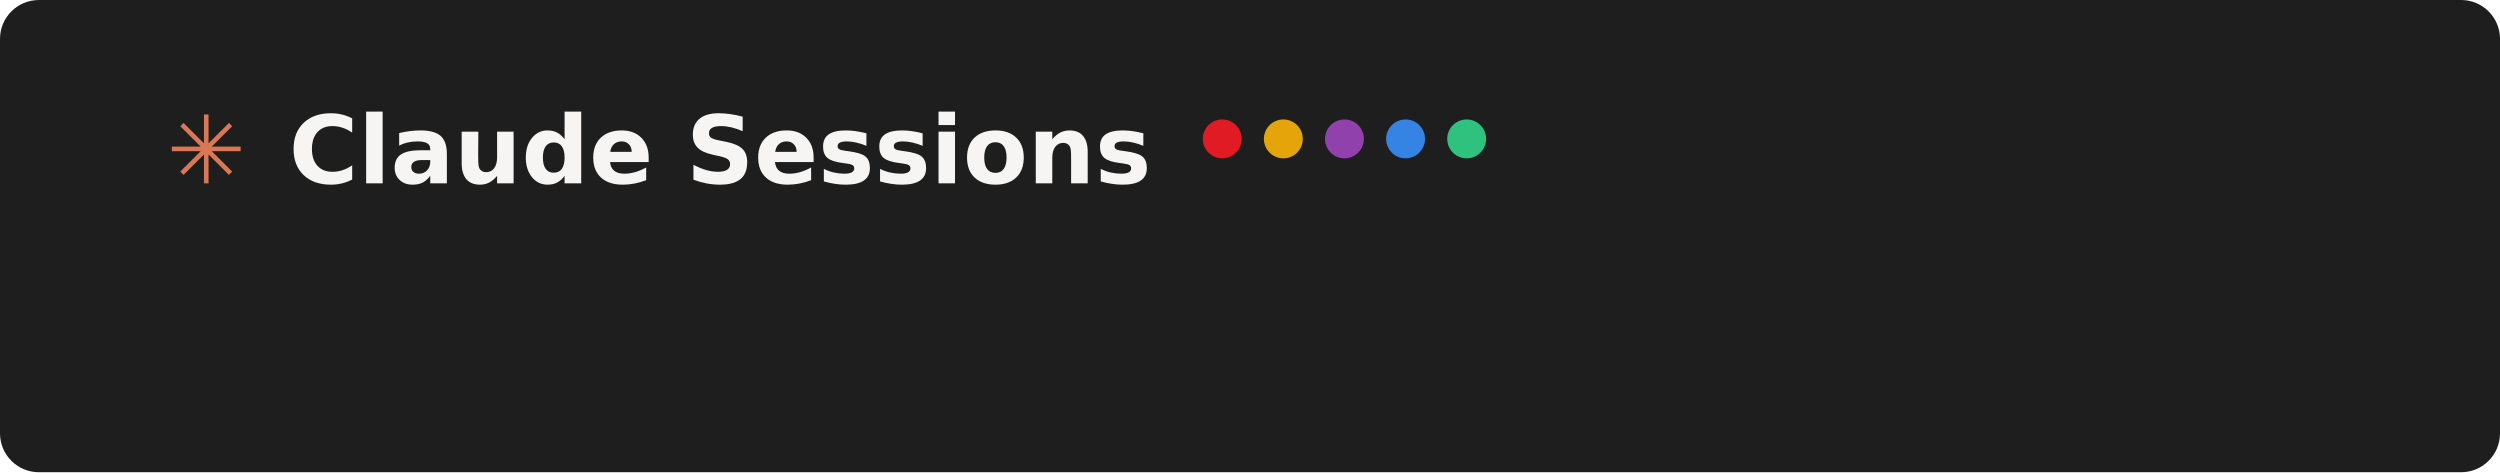
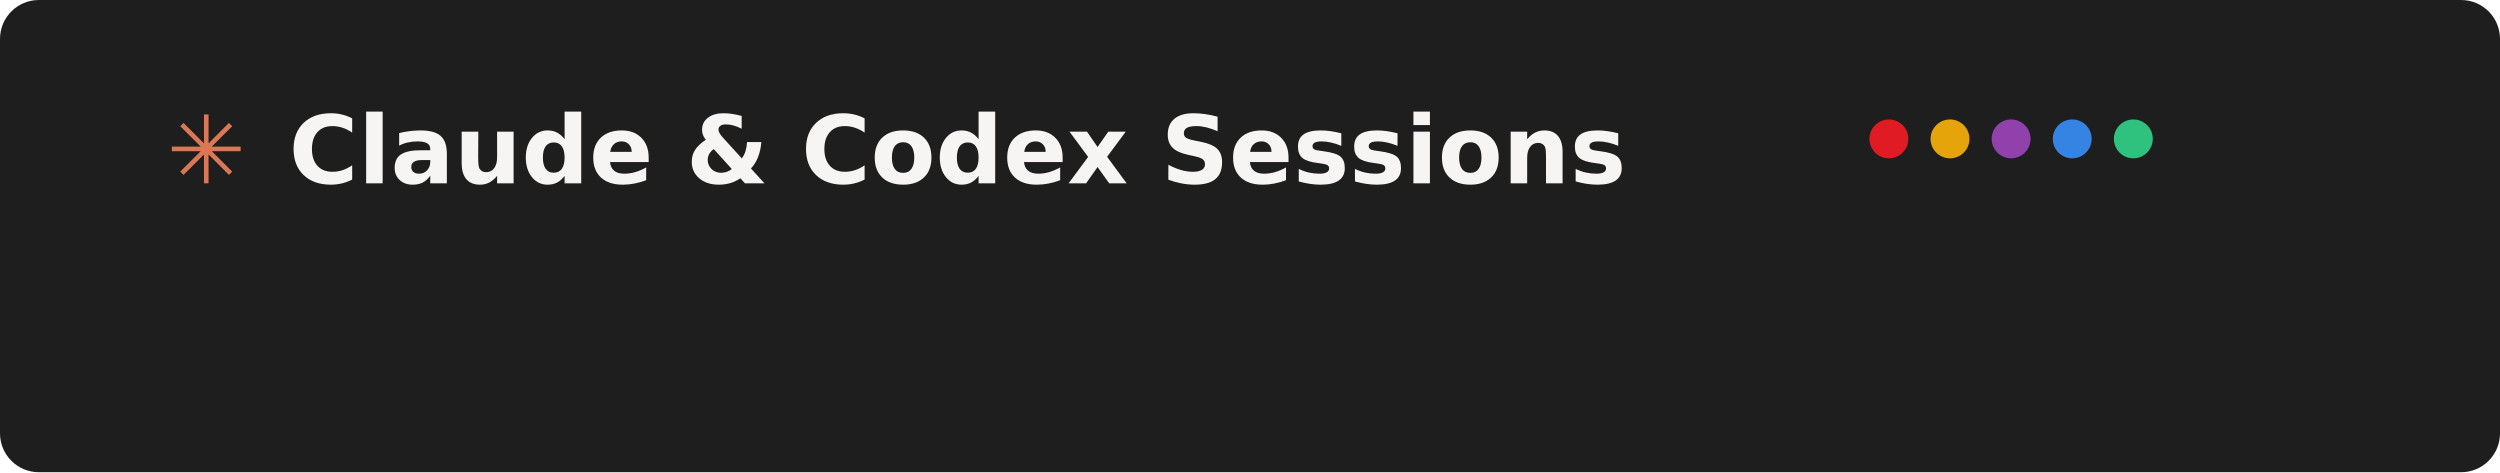
<svg xmlns="http://www.w3.org/2000/svg" width="900" height="170" viewBox="0 0 900 170">
  <style>
    .bg { fill: #1e1e1e; }
    .title { font: 700 34px 'DejaVu Sans', 'Segoe UI', Helvetica, Arial, sans-serif; fill: #f6f5f4; }
    .mark { font: 700 34px 'DejaVu Sans', sans-serif; fill: #d97757; }
    .t { font: 22px 'DejaVu Sans Mono', 'SFMono-Regular', Consolas, monospace; fill: #c0bfbc; }
    .cur { fill: #d97757; }
  </style>
  <rect class="bg" width="900" height="170" rx="14" />
  <text x="60" y="66" class="mark">✳</text>
-   <text x="104" y="66" class="title">Claude Sessions</text>
-   <g transform="translate(440 50)">
+   <text x="104" y="66" class="title">Claude &amp; Codex Sessions</text>
+   <g transform="translate(680 50)">
    <circle cx="0" r="7" fill="#e01b24">
      <animate attributeName="opacity" values="1;0.3;1" dur="1.4s" repeatCount="indefinite" />
    </circle>
    <circle cx="22" r="7" fill="#e5a50a" />
    <circle cx="44" r="7" fill="#9141ac" />
    <circle cx="66" r="7" fill="#3584e4" />
    <circle cx="88" r="7" fill="#2ec27e" />
  </g>
  <clipPath id="c0">
    <rect x="60" y="95" height="40" width="0">
      <animate attributeName="width" dur="18.0s" repeatCount="indefinite" calcMode="discrete" keyTimes="0;0;0.003;0.006;0.009;0.011;0.014;0.017;0.02;0.023;0.026;0.028;0.031;0.034;0.037;0.04;0.043;0.045;0.048;0.051;0.054;0.057;0.06;0.063;0.065;0.068;0.071;0.074;0.077;0.08;0.082;0.085;0.088;0.091;0.094;0.097;0.099;0.102;0.105;0.108;0.111;0.114;0.117;0.119;0.122;0.283;0.287;0.292;0.296;0.3;0.304;0.308;0.312;0.316;0.321;0.325;0.328;1" values="0.0;0.0;13.2;26.4;39.6;52.8;66.0;79.2;92.4;105.6;118.8;132.0;145.2;158.4;171.6;184.8;198.0;211.2;224.4;237.6;250.8;264.0;277.2;290.4;303.6;316.8;330.0;343.2;356.4;369.6;382.8;396.0;409.2;422.4;435.6;448.8;462.0;475.2;488.4;501.6;514.8;528.0;541.2;554.4;567.6;567.6;514.8;462.0;409.2;356.4;303.6;250.8;198.0;145.2;92.4;39.6;0.0;0.0" />
    </rect>
  </clipPath>
-   <text x="60" y="124" class="t" clip-path="url(#c0)">Every Claude Code session, one glance away.</text>
+   <text x="60" y="124" class="t" clip-path="url(#c0)">Each Claude and Codex session, at a glance.</text>
  <rect y="104" width="11" height="26" class="cur" opacity="0">
    <animate attributeName="x" dur="18.0s" repeatCount="indefinite" calcMode="discrete" keyTimes="0;0;0.003;0.006;0.009;0.011;0.014;0.017;0.02;0.023;0.026;0.028;0.031;0.034;0.037;0.04;0.043;0.045;0.048;0.051;0.054;0.057;0.06;0.063;0.065;0.068;0.071;0.074;0.077;0.08;0.082;0.085;0.088;0.091;0.094;0.097;0.099;0.102;0.105;0.108;0.111;0.114;0.117;0.119;0.122;0.283;0.287;0.292;0.296;0.3;0.304;0.308;0.312;0.316;0.321;0.325;0.328;1" values="62.0;62.0;75.2;88.4;101.6;114.8;128.0;141.2;154.4;167.6;180.8;194.0;207.2;220.4;233.6;246.8;260.0;273.2;286.4;299.6;312.8;326.0;339.2;352.4;365.6;378.8;392.0;405.2;418.4;431.6;444.8;458.0;471.2;484.4;497.6;510.8;524.0;537.2;550.4;563.6;576.8;590.0;603.2;616.4;629.6;629.6;576.8;524.0;471.2;418.4;365.6;312.8;260.0;207.2;154.4;101.6;62.0;62.0" />
    <animate attributeName="opacity" dur="18.0s" repeatCount="indefinite" calcMode="discrete" keyTimes="0;0;0.333" values="0;1;0" />
  </rect>
  <clipPath id="c1">
    <rect x="60" y="95" height="40" width="0">
      <animate attributeName="width" dur="18.0s" repeatCount="indefinite" calcMode="discrete" keyTimes="0;0.333;0.336;0.339;0.342;0.344;0.347;0.35;0.353;0.356;0.358;0.361;0.364;0.367;0.369;0.372;0.375;0.378;0.381;0.383;0.386;0.389;0.392;0.394;0.397;0.4;0.403;0.406;0.408;0.411;0.414;0.417;0.419;0.422;0.425;0.428;0.431;0.433;0.436;0.439;0.442;0.444;0.447;0.45;0.453;0.456;0.617;0.621;0.625;0.629;0.633;0.637;0.641;0.645;0.649;0.653;0.657;0.661;0.661;1" values="0.0;0.0;13.2;26.4;39.6;52.8;66.0;79.2;92.4;105.6;118.8;132.0;145.2;158.4;171.6;184.8;198.0;211.2;224.4;237.6;250.8;264.0;277.2;290.4;303.6;316.8;330.0;343.2;356.4;369.6;382.8;396.0;409.2;422.4;435.6;448.8;462.0;475.2;488.4;501.6;514.8;528.0;541.2;554.4;567.6;580.8;580.8;528.0;475.2;422.4;369.6;316.8;264.0;211.2;158.4;105.6;52.8;0.0;0.0;0.0" />
    </rect>
  </clipPath>
  <text x="60" y="124" class="t" clip-path="url(#c1)">Needs you? Hit a limit? Still working? Done?</text>
  <rect y="104" width="11" height="26" class="cur" opacity="0">
    <animate attributeName="x" dur="18.0s" repeatCount="indefinite" calcMode="discrete" keyTimes="0;0.333;0.336;0.339;0.342;0.344;0.347;0.35;0.353;0.356;0.358;0.361;0.364;0.367;0.369;0.372;0.375;0.378;0.381;0.383;0.386;0.389;0.392;0.394;0.397;0.4;0.403;0.406;0.408;0.411;0.414;0.417;0.419;0.422;0.425;0.428;0.431;0.433;0.436;0.439;0.442;0.444;0.447;0.45;0.453;0.456;0.617;0.621;0.625;0.629;0.633;0.637;0.641;0.645;0.649;0.653;0.657;0.661;0.661;1" values="62.0;62.0;75.2;88.4;101.6;114.8;128.0;141.2;154.4;167.6;180.8;194.0;207.2;220.4;233.6;246.8;260.0;273.2;286.4;299.6;312.8;326.0;339.2;352.4;365.6;378.8;392.0;405.2;418.4;431.6;444.8;458.0;471.2;484.4;497.6;510.8;524.0;537.2;550.4;563.6;576.8;590.0;603.2;616.4;629.6;642.8;642.8;590.0;537.2;484.4;431.6;378.8;326.0;273.2;220.4;167.6;114.8;62.0;62.0;62.0" />
    <animate attributeName="opacity" dur="18.0s" repeatCount="indefinite" calcMode="discrete" keyTimes="0;0.333;0.667" values="0;1;0" />
  </rect>
  <clipPath id="c2">
    <rect x="60" y="95" height="40" width="0">
      <animate attributeName="width" dur="18.0s" repeatCount="indefinite" calcMode="discrete" keyTimes="0;0.667;0.669;0.672;0.675;0.678;0.681;0.683;0.686;0.689;0.692;0.694;0.697;0.7;0.703;0.706;0.708;0.711;0.714;0.717;0.719;0.722;0.725;0.728;0.731;0.733;0.736;0.739;0.742;0.744;0.747;0.75;0.753;0.756;0.758;0.761;0.764;0.767;0.769;0.772;0.775;0.778;0.781;0.783;0.786;0.789;0.95;0.954;0.958;0.962;0.966;0.97;0.974;0.978;0.982;0.986;0.99;0.994;0.995;1" values="0.0;0.0;13.2;26.4;39.6;52.8;66.0;79.2;92.4;105.6;118.8;132.0;145.2;158.4;171.6;184.8;198.0;211.2;224.4;237.6;250.8;264.0;277.2;290.4;303.6;316.8;330.0;343.2;356.4;369.6;382.8;396.0;409.2;422.4;435.6;448.8;462.0;475.2;488.4;501.6;514.8;528.0;541.2;554.4;567.6;580.8;580.8;528.0;475.2;422.4;369.6;316.8;264.0;211.2;158.4;105.6;52.8;0.0;0.0;0.0" />
    </rect>
  </clipPath>
  <text x="60" y="124" class="t" clip-path="url(#c2)">Multiple accounts. One top bar. GNOME Shell.</text>
  <rect y="104" width="11" height="26" class="cur" opacity="0">
    <animate attributeName="x" dur="18.0s" repeatCount="indefinite" calcMode="discrete" keyTimes="0;0.667;0.669;0.672;0.675;0.678;0.681;0.683;0.686;0.689;0.692;0.694;0.697;0.7;0.703;0.706;0.708;0.711;0.714;0.717;0.719;0.722;0.725;0.728;0.731;0.733;0.736;0.739;0.742;0.744;0.747;0.75;0.753;0.756;0.758;0.761;0.764;0.767;0.769;0.772;0.775;0.778;0.781;0.783;0.786;0.789;0.95;0.954;0.958;0.962;0.966;0.97;0.974;0.978;0.982;0.986;0.99;0.994;0.995;1" values="62.0;62.0;75.2;88.4;101.6;114.8;128.0;141.2;154.4;167.6;180.8;194.0;207.2;220.4;233.6;246.8;260.0;273.2;286.4;299.6;312.8;326.0;339.2;352.4;365.6;378.8;392.0;405.2;418.4;431.6;444.8;458.0;471.2;484.4;497.6;510.8;524.0;537.2;550.4;563.6;576.8;590.0;603.2;616.4;629.6;642.8;642.8;590.0;537.2;484.4;431.6;378.8;326.0;273.2;220.4;167.6;114.8;62.0;62.0;62.0" />
    <animate attributeName="opacity" dur="18.0s" repeatCount="indefinite" calcMode="discrete" keyTimes="0;0.667;1" values="0;1;0" />
  </rect>
</svg>
